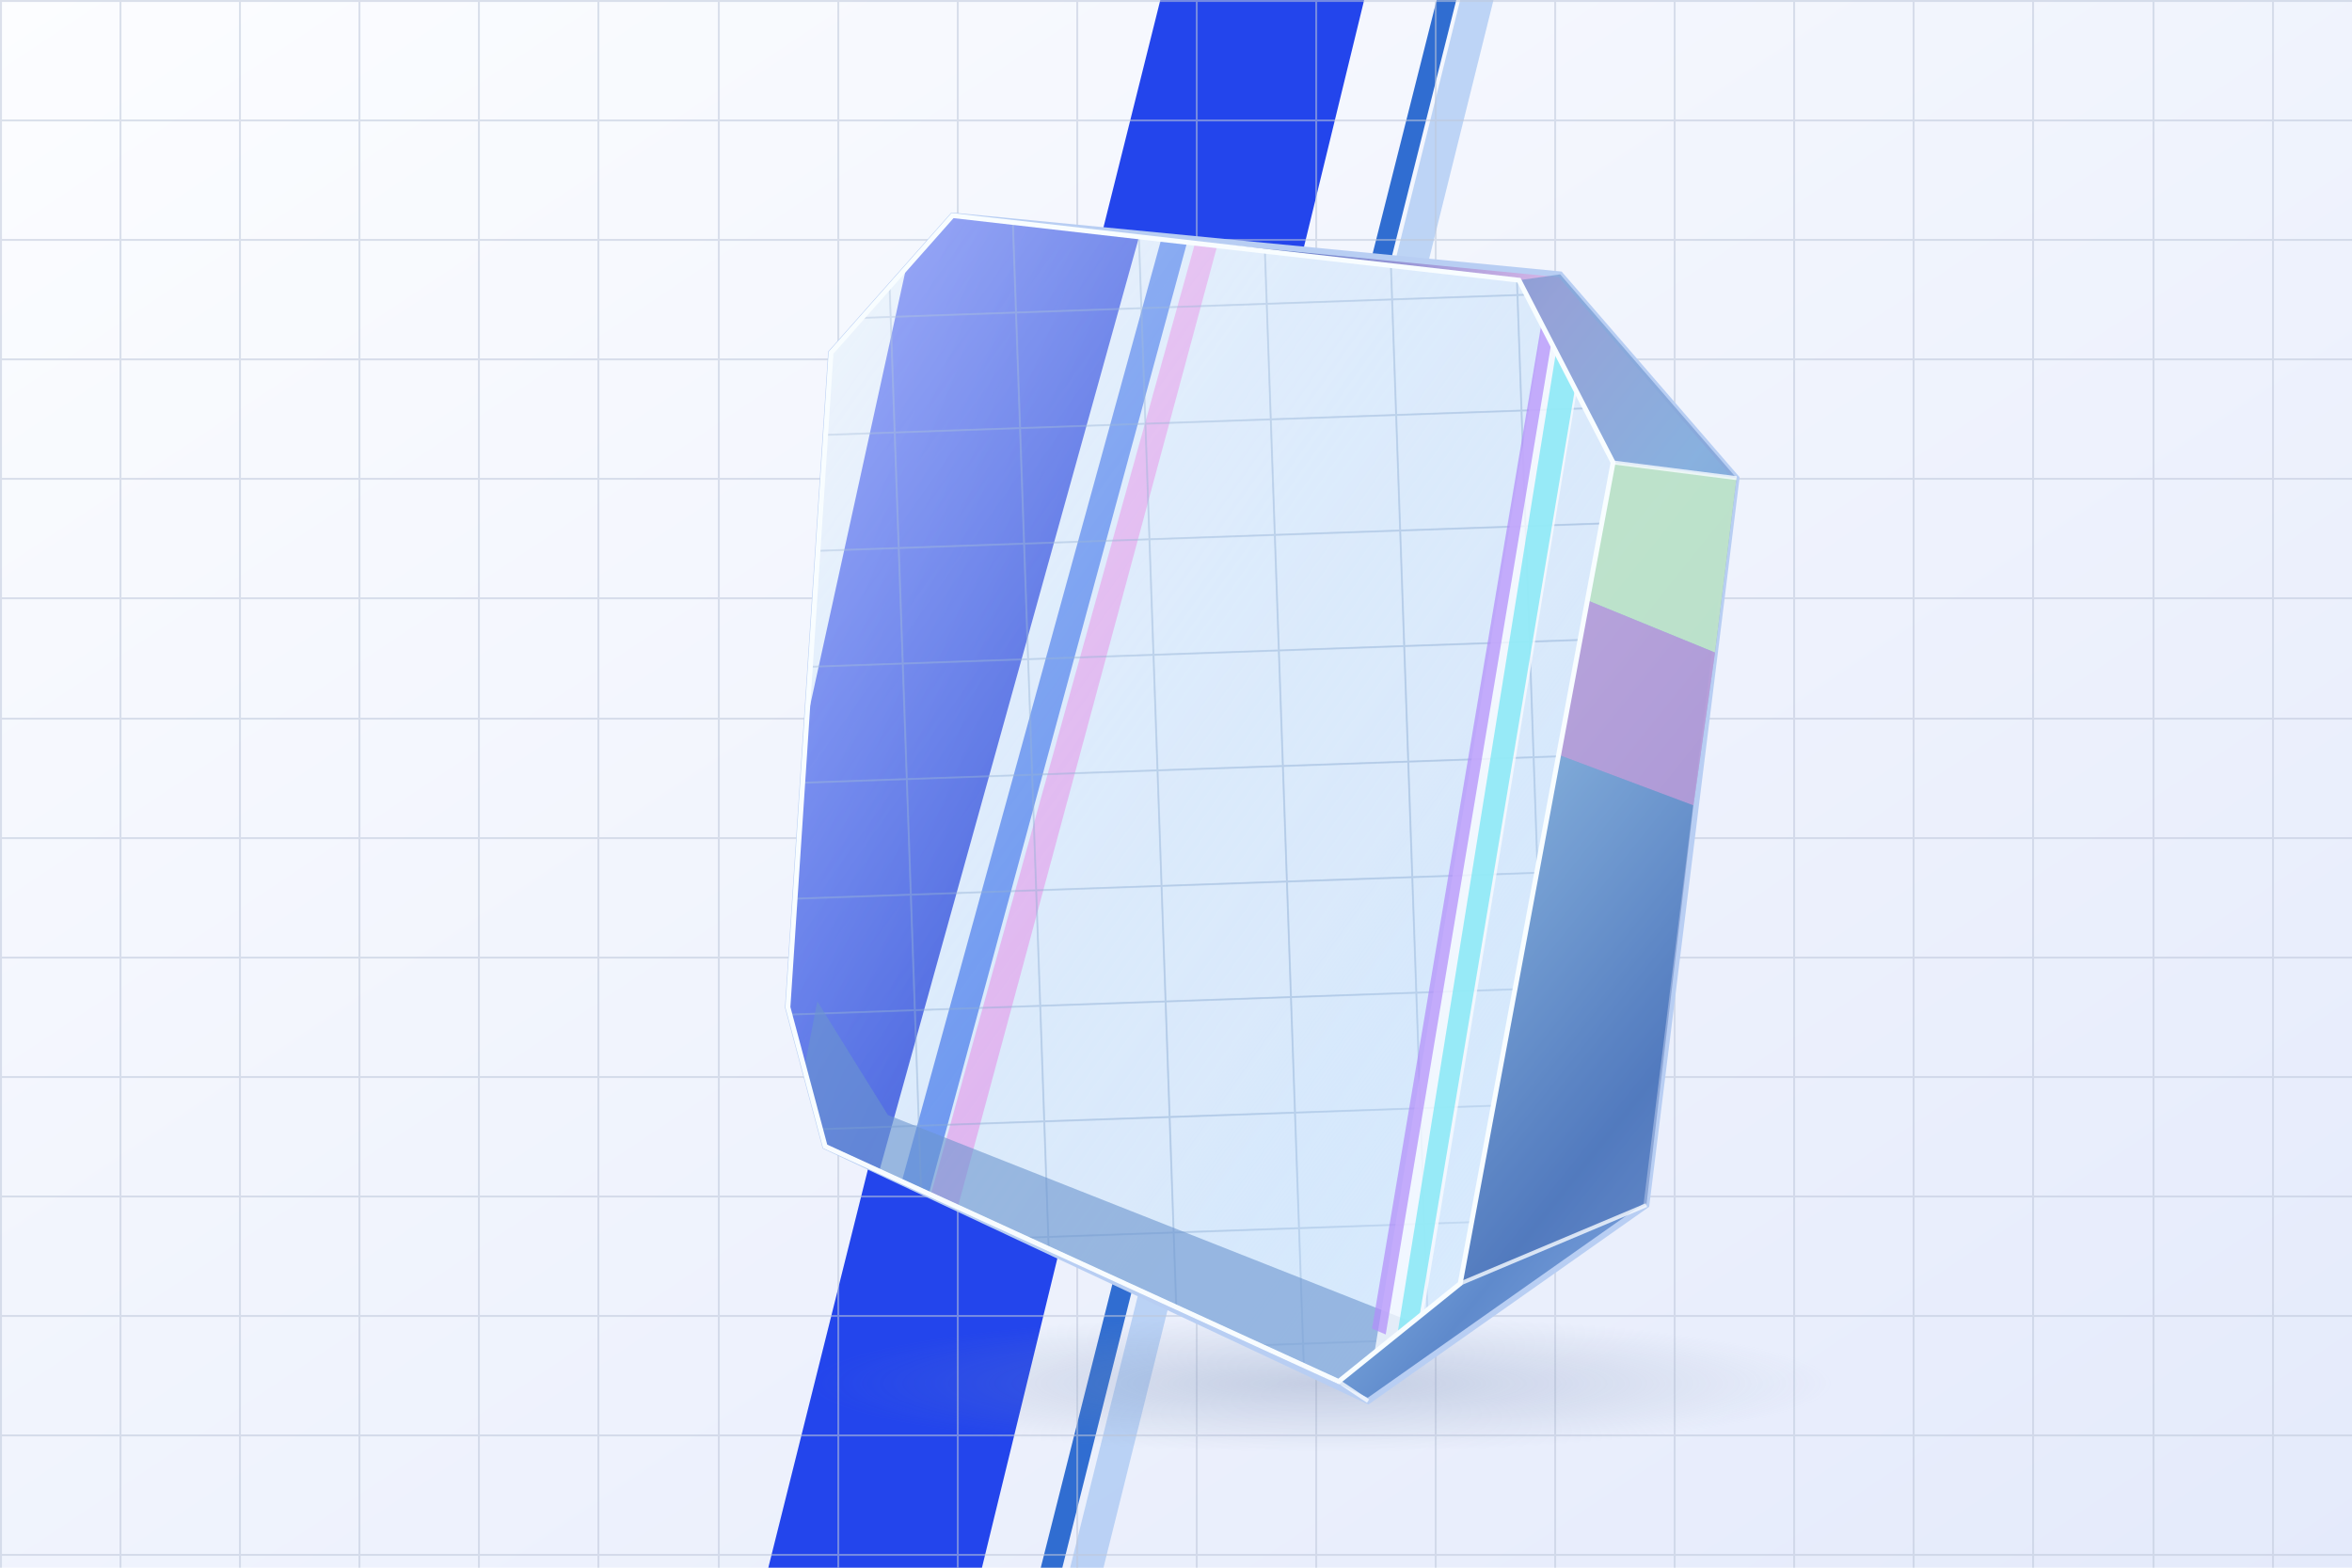
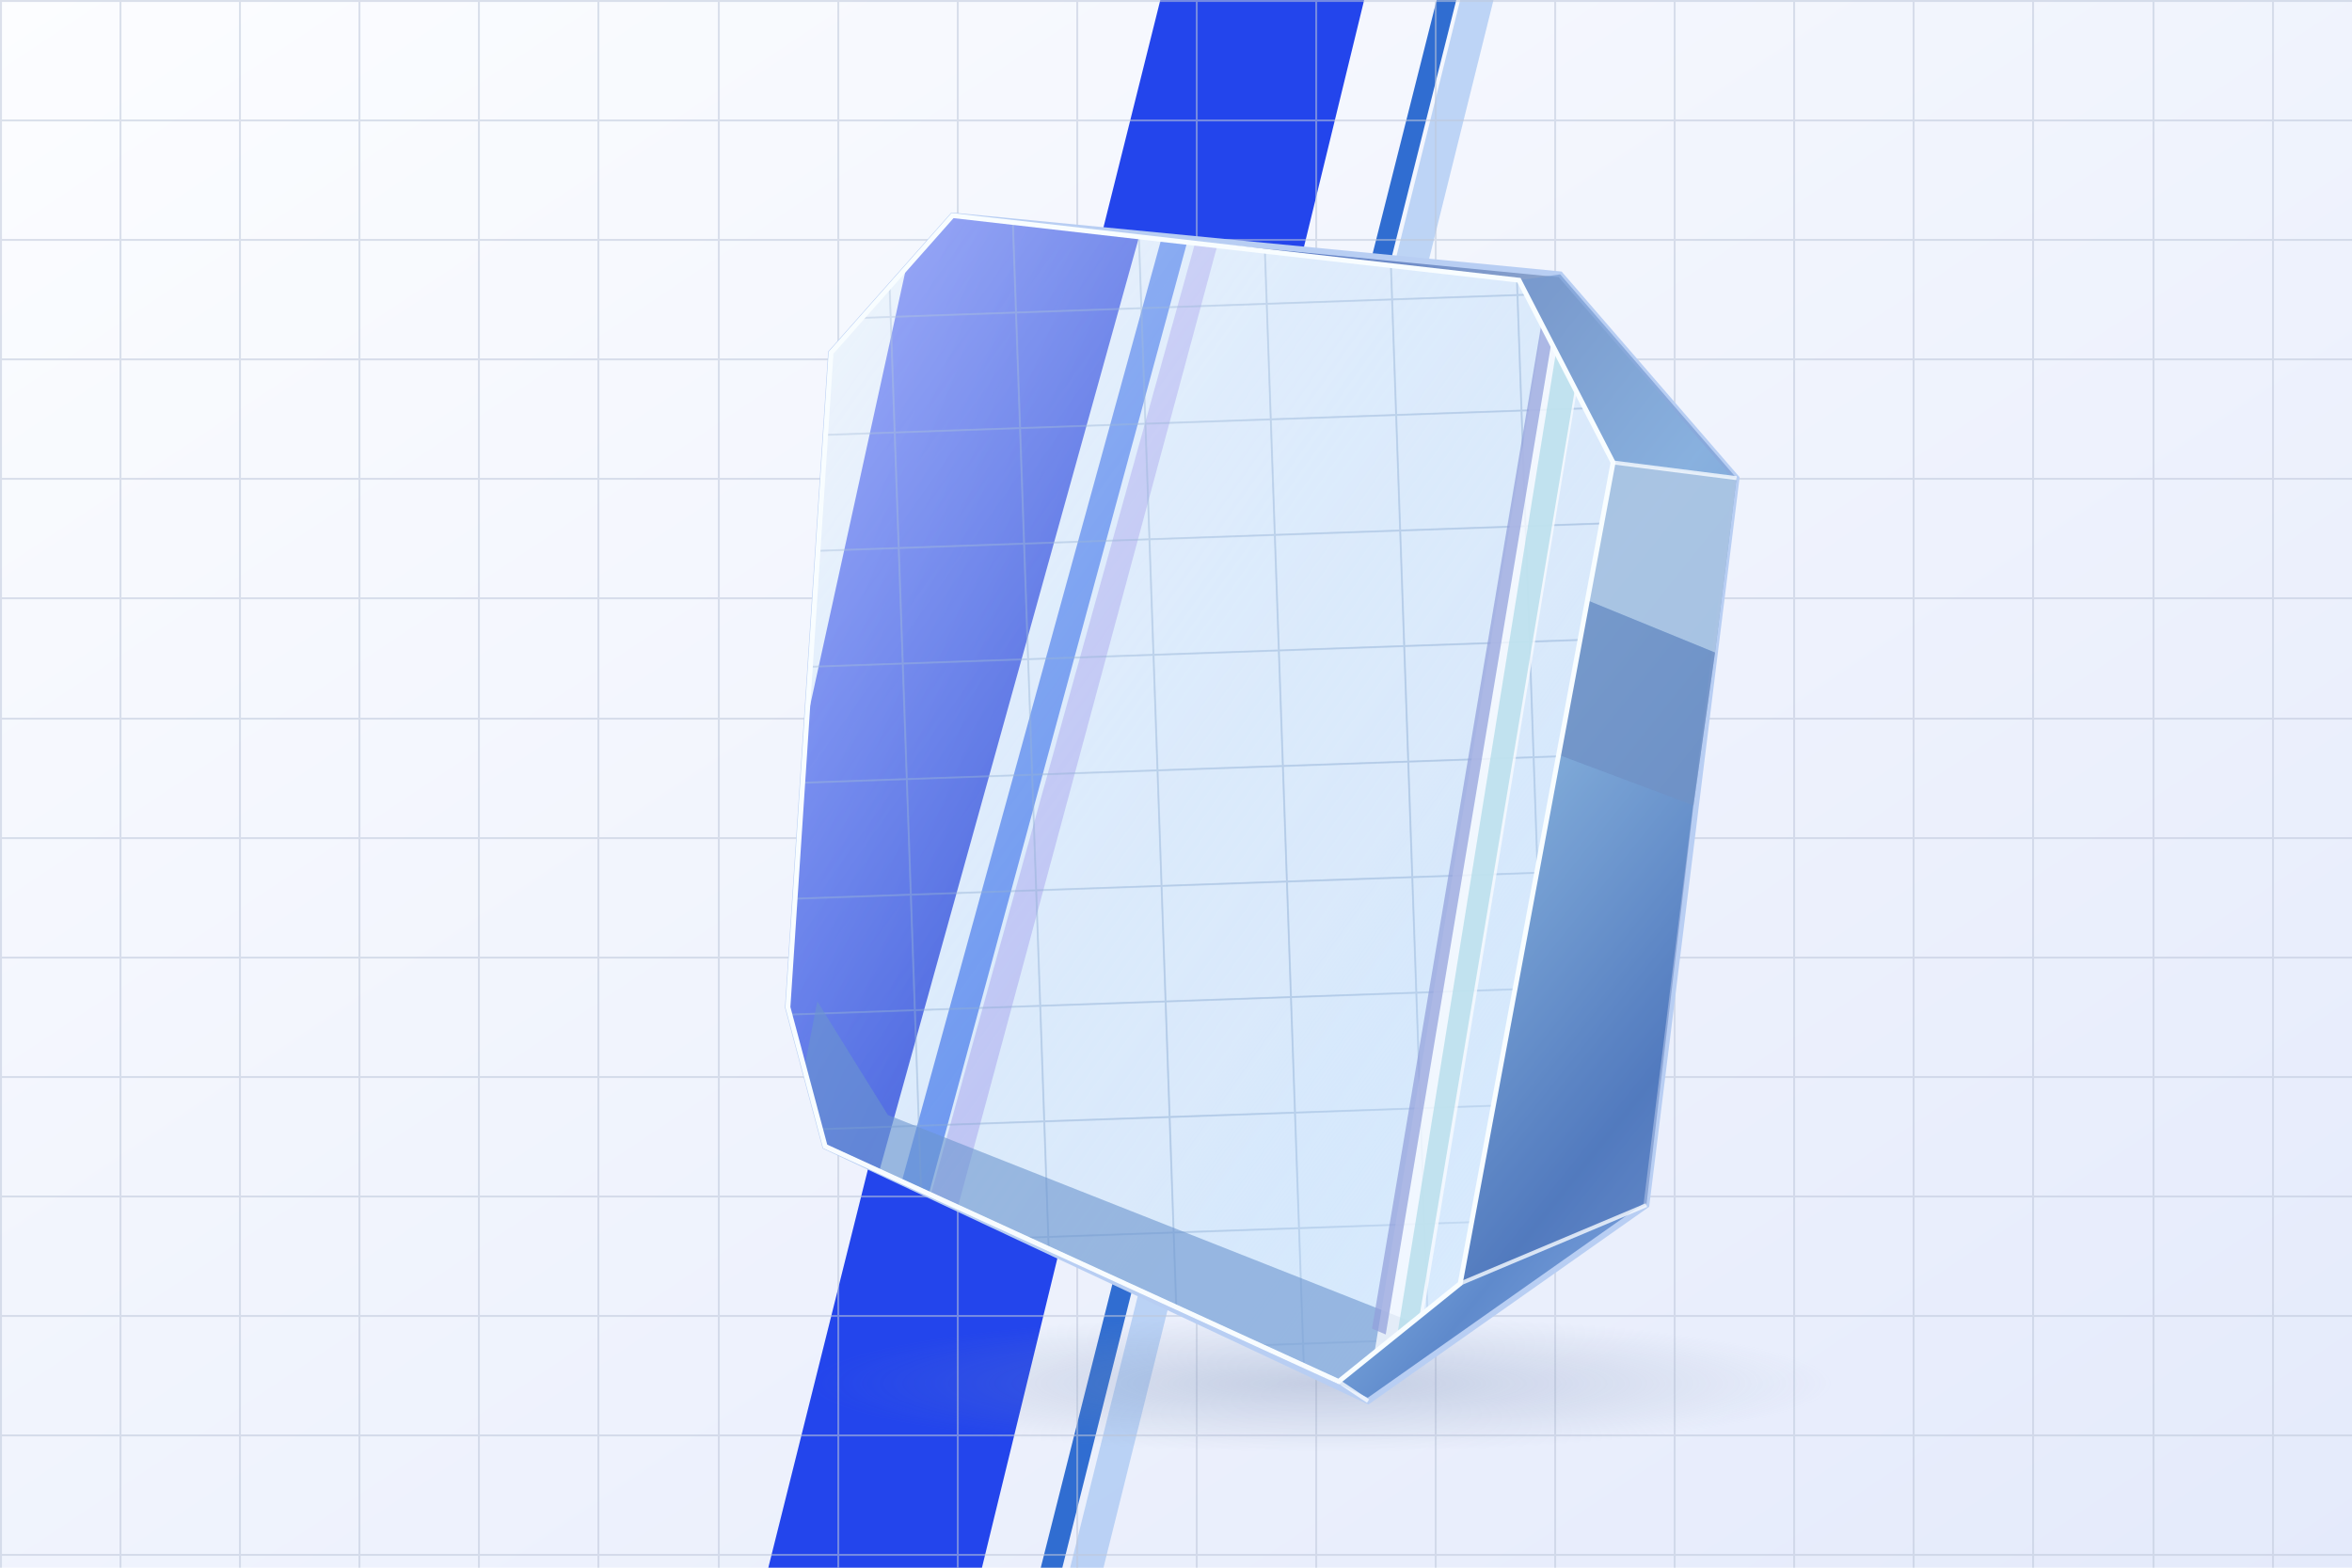
<svg xmlns="http://www.w3.org/2000/svg" width="1200" height="800" viewBox="0 0 1200 800">
  <defs>
    <linearGradient id="wall" x2="1" y2="1">
      <stop stop-color="#fcfdff" />
      <stop offset="1" stop-color="#e4eafb" />
    </linearGradient>
    <linearGradient id="blue" x2="1" y2="1">
      <stop stop-color="#4e66fa" />
      <stop offset=".65" stop-color="#213bd6" />
      <stop offset="1" stop-color="#4772f9" />
    </linearGradient>
    <linearGradient id="bevel" x2="1" y2="1">
      <stop stop-color="#a8ceff" />
      <stop offset=".25" stop-color="#5274c4" />
-       <stop offset=".44" stop-color="#dfb9e9" />
+       <stop offset=".44" stop-color="#8ea6cc" />
      <stop offset=".58" stop-color="#b7e6fe" />
      <stop offset=".82" stop-color="#5f8acc" />
      <stop offset="1" stop-color="#9cbaeb" />
    </linearGradient>
    <linearGradient id="face" x2="1" y2="1">
      <stop stop-color="#fff" stop-opacity=".53" />
      <stop offset=".62" stop-color="#b2dcff" stop-opacity=".22" />
      <stop offset="1" stop-color="#e5f1ff" stop-opacity=".88" />
    </linearGradient>
    <pattern id="grid" width="61" height="61" patternUnits="userSpaceOnUse">
      <path d="M61 0H0v61" fill="none" stroke="#bdc7da" stroke-opacity=".53" stroke-width="2" />
    </pattern>
    <pattern id="cutGrid" width="64" height="59" patternUnits="userSpaceOnUse" patternTransform="rotate(-2)">
      <path d="M64 0H0v59" fill="none" stroke="#7797c2" stroke-opacity=".42" stroke-width="2" />
    </pattern>
    <clipPath id="front">
      <path d="M486 110 775 143 823 236 745 655 683 705 421 585 402 514 424 180Z" />
    </clipPath>
    <radialGradient id="shadow">
      <stop stop-color="#7d90b5" stop-opacity=".35" />
      <stop offset="1" stop-color="#7d90b5" stop-opacity="0" />
    </radialGradient>
  </defs>
  <path d="M0 0h1200v800H0z" fill="url(#wall)" />
  <path d="M592 0h104L501 800H392z" fill="#2345ec" />
  <path d="M733 0h10L542 800h-11z" fill="#306dd1" />
  <path d="M745 0h17L563 800h-17z" fill="#9fc1f1" opacity=".65" />
  <path d="M0 0h1200v800H0z" fill="url(#grid)" />
  <ellipse cx="674" cy="706" rx="260" ry="35" fill="url(#shadow)" />
  <path d="m486 110 310 30 90 104-46 371-142 100-277-130-19-71 22-334Z" fill="url(#bevel)" stroke="#b8cef3" stroke-width="3" />
  <path d="m775 143 21-3 90 104-63-8zm48 93 63 8-11 89-66-27zm-14 70 66 27-11 78-72-27z" fill="#7197cf" opacity=".67" />
-   <path d="m823 236 63 8-11 89-66-27z" fill="#c5eac8" opacity=".86" />
-   <path d="m809 306 66 27-11 78-72-27z" fill="#d997d9" opacity=".57" />
+   <path d="m823 236 63 8-11 89-66-27z" fill="#aec7e4" opacity=".86" />
+   <path d="m809 306 66 27-11 78-72-27z" fill="#6787bd" opacity=".57" />
  <path d="m792 384 72 27-24 204-95 40z" fill="#395aa4" opacity=".34" />
  <g clip-path="url(#front)">
    <path d="M398 99h435v615H398z" fill="#e5edfa" />
    <path d="m473 88 112 19-139 500-75-54z" fill="url(#blue)" />
    <path d="m598 102 13 2-143 527-14-6z" fill="#4f7cea" />
-     <path d="m615 105 11 2-143 530-14-6z" fill="#ef8be3" opacity=".72" />
+     <path d="m615 105 11 2-143 530-14-6z" fill="#b0a7ec" opacity=".72" />
    <path d="M398 99h435v615H398z" fill="url(#cutGrid)" />
    <path d="M398 99h435v615H398z" fill="url(#face)" />
    <path d="m417 511 36 58 276 109-38 30-288-125z" fill="#6a95ce" opacity=".6" />
    <path d="m790 148 22 6-88 530-25 20z" fill="#f8fbff" opacity=".78" />
-     <path d="m799 148 12 6-88 525-12 14z" fill="#7de7f5" opacity=".78" />
-     <path d="m789 150 6 4-88 527-7-3z" fill="#b18efa" opacity=".72" />
+     <path d="m799 148 12 6-88 525-12 14z" fill="#b3ddea" opacity=".78" />
+     <path d="m789 150 6 4-88 527-7-3z" fill="#91a0db" opacity=".72" />
  </g>
  <path d="M486 110 775 143 823 236 745 655 683 705 421 585 402 514 424 180Z" fill="none" stroke="#f8fdff" stroke-width="2.5" />
  <path d="m421 585 262 120 15 10m47-60 95-40m-17-379 63 8" fill="none" stroke="#f7fbff" stroke-opacity=".8" stroke-width="2" />
</svg>
